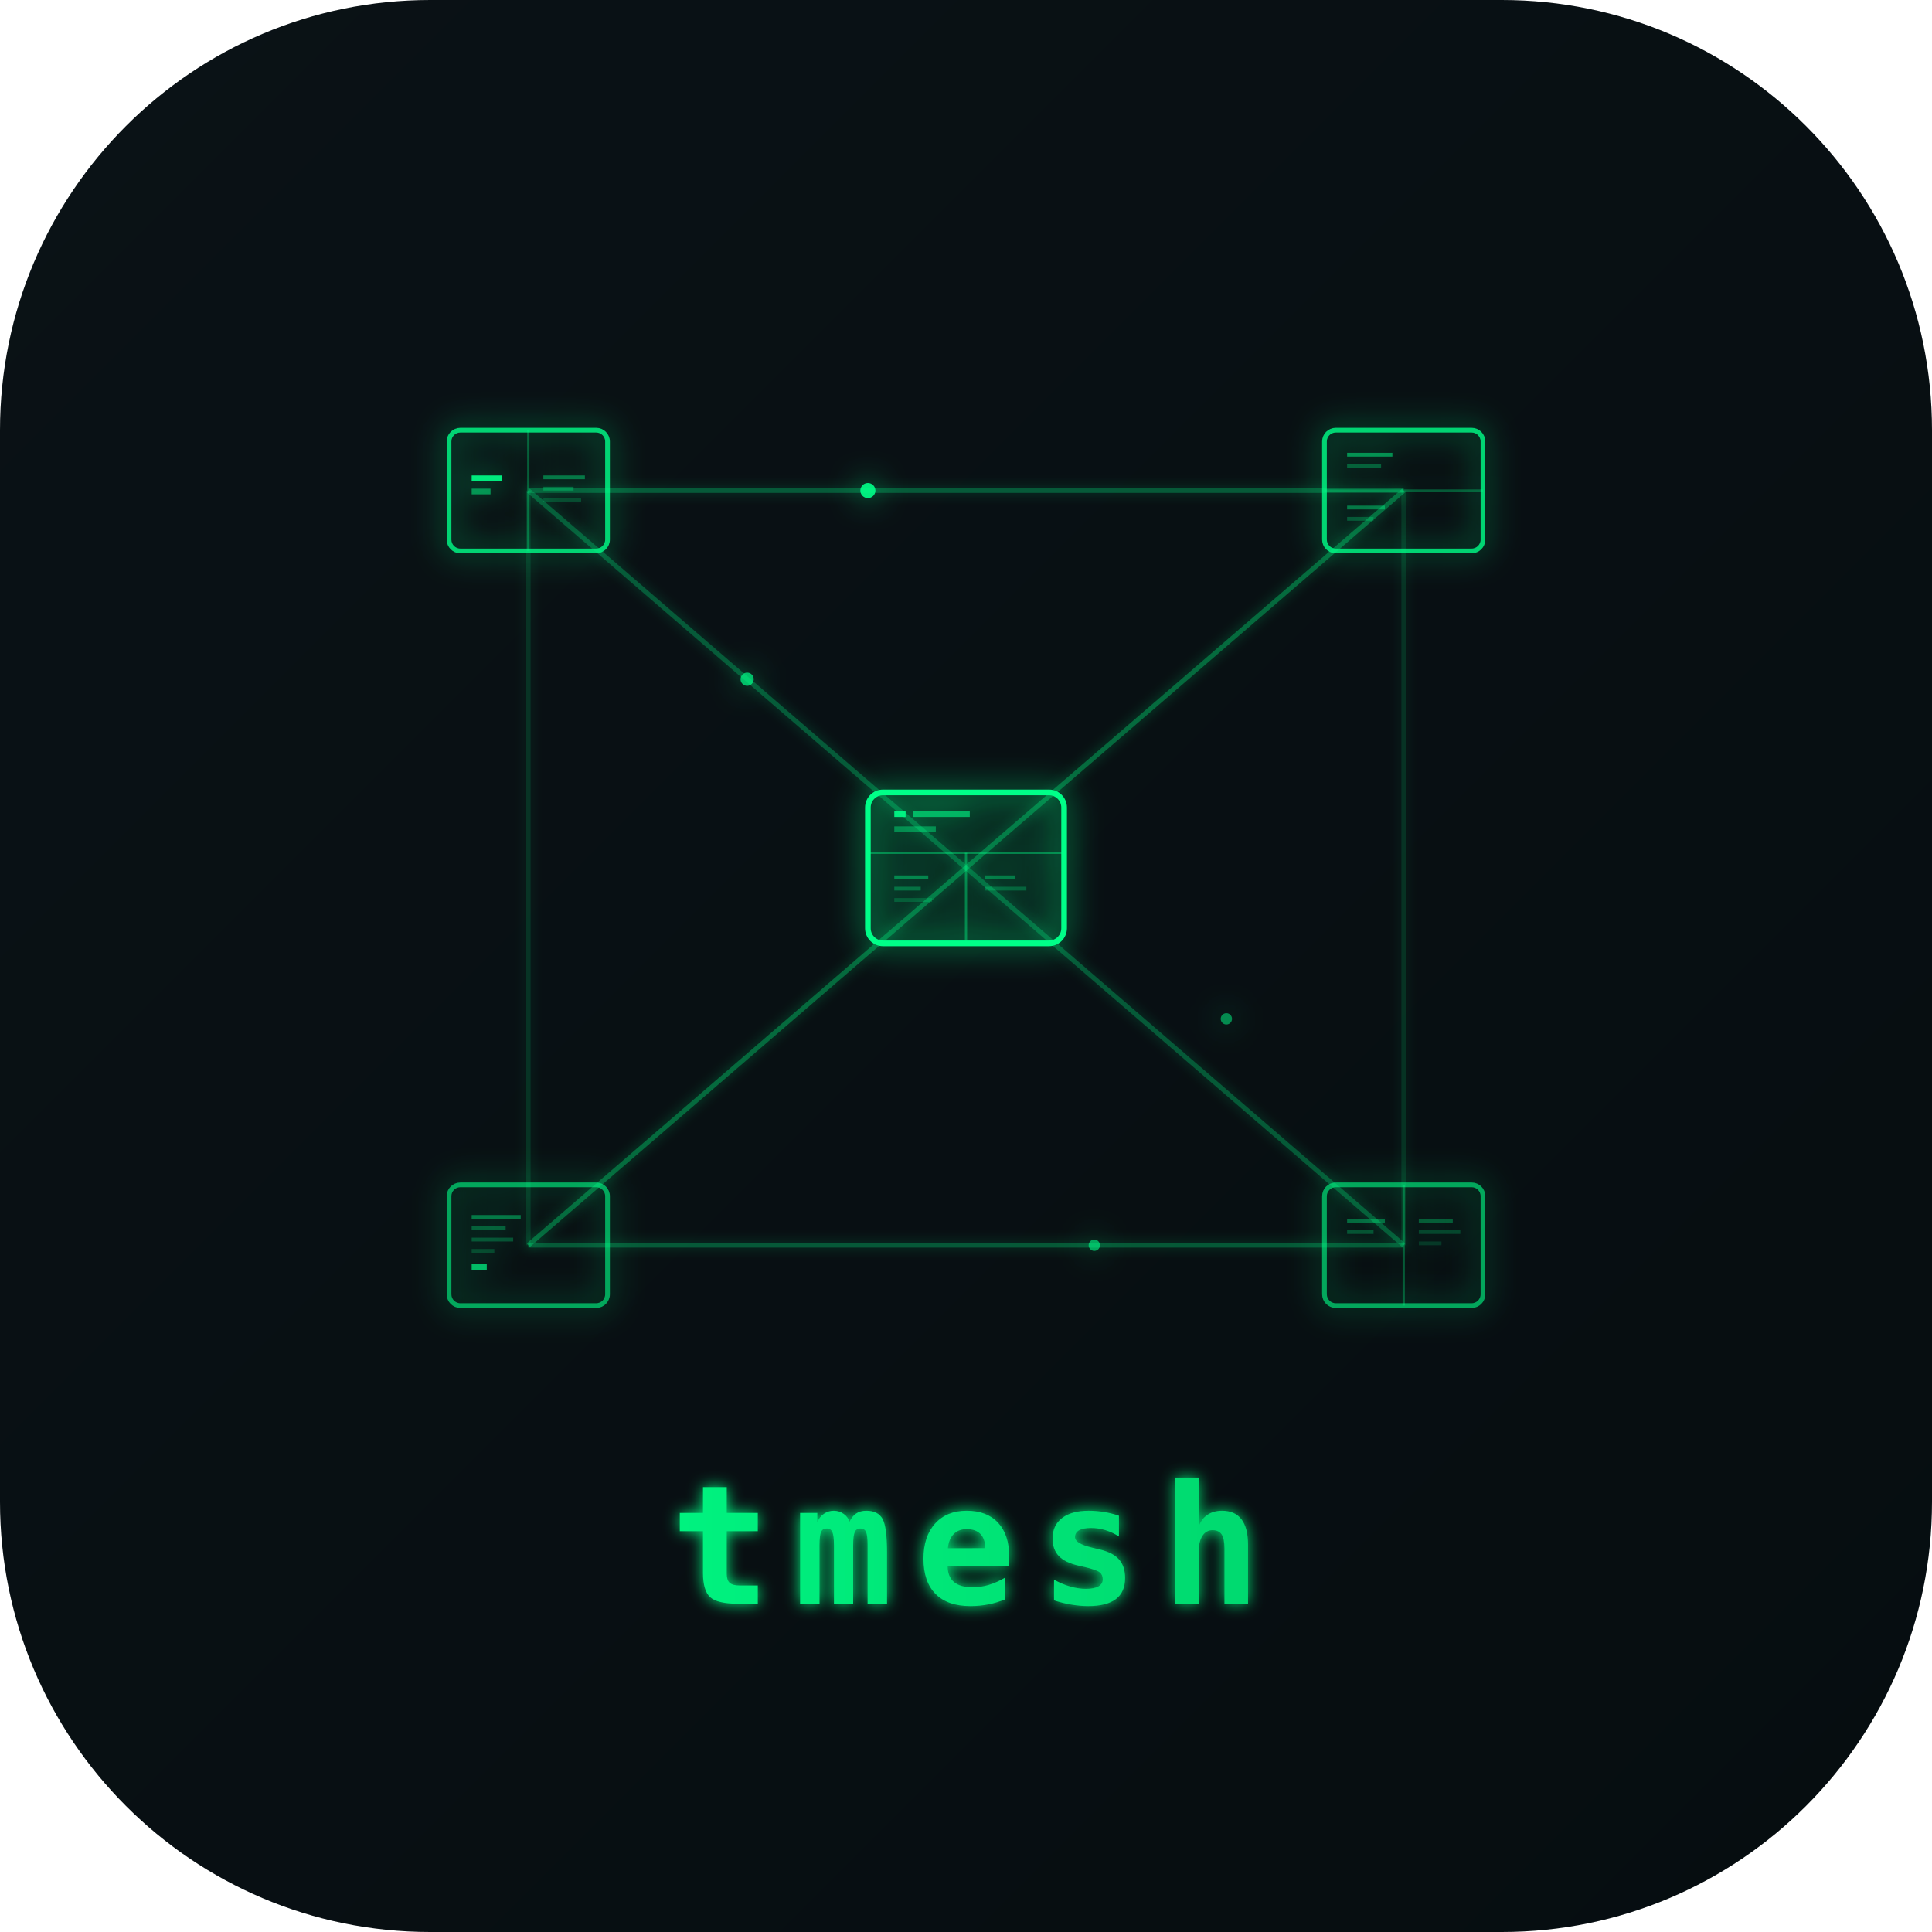
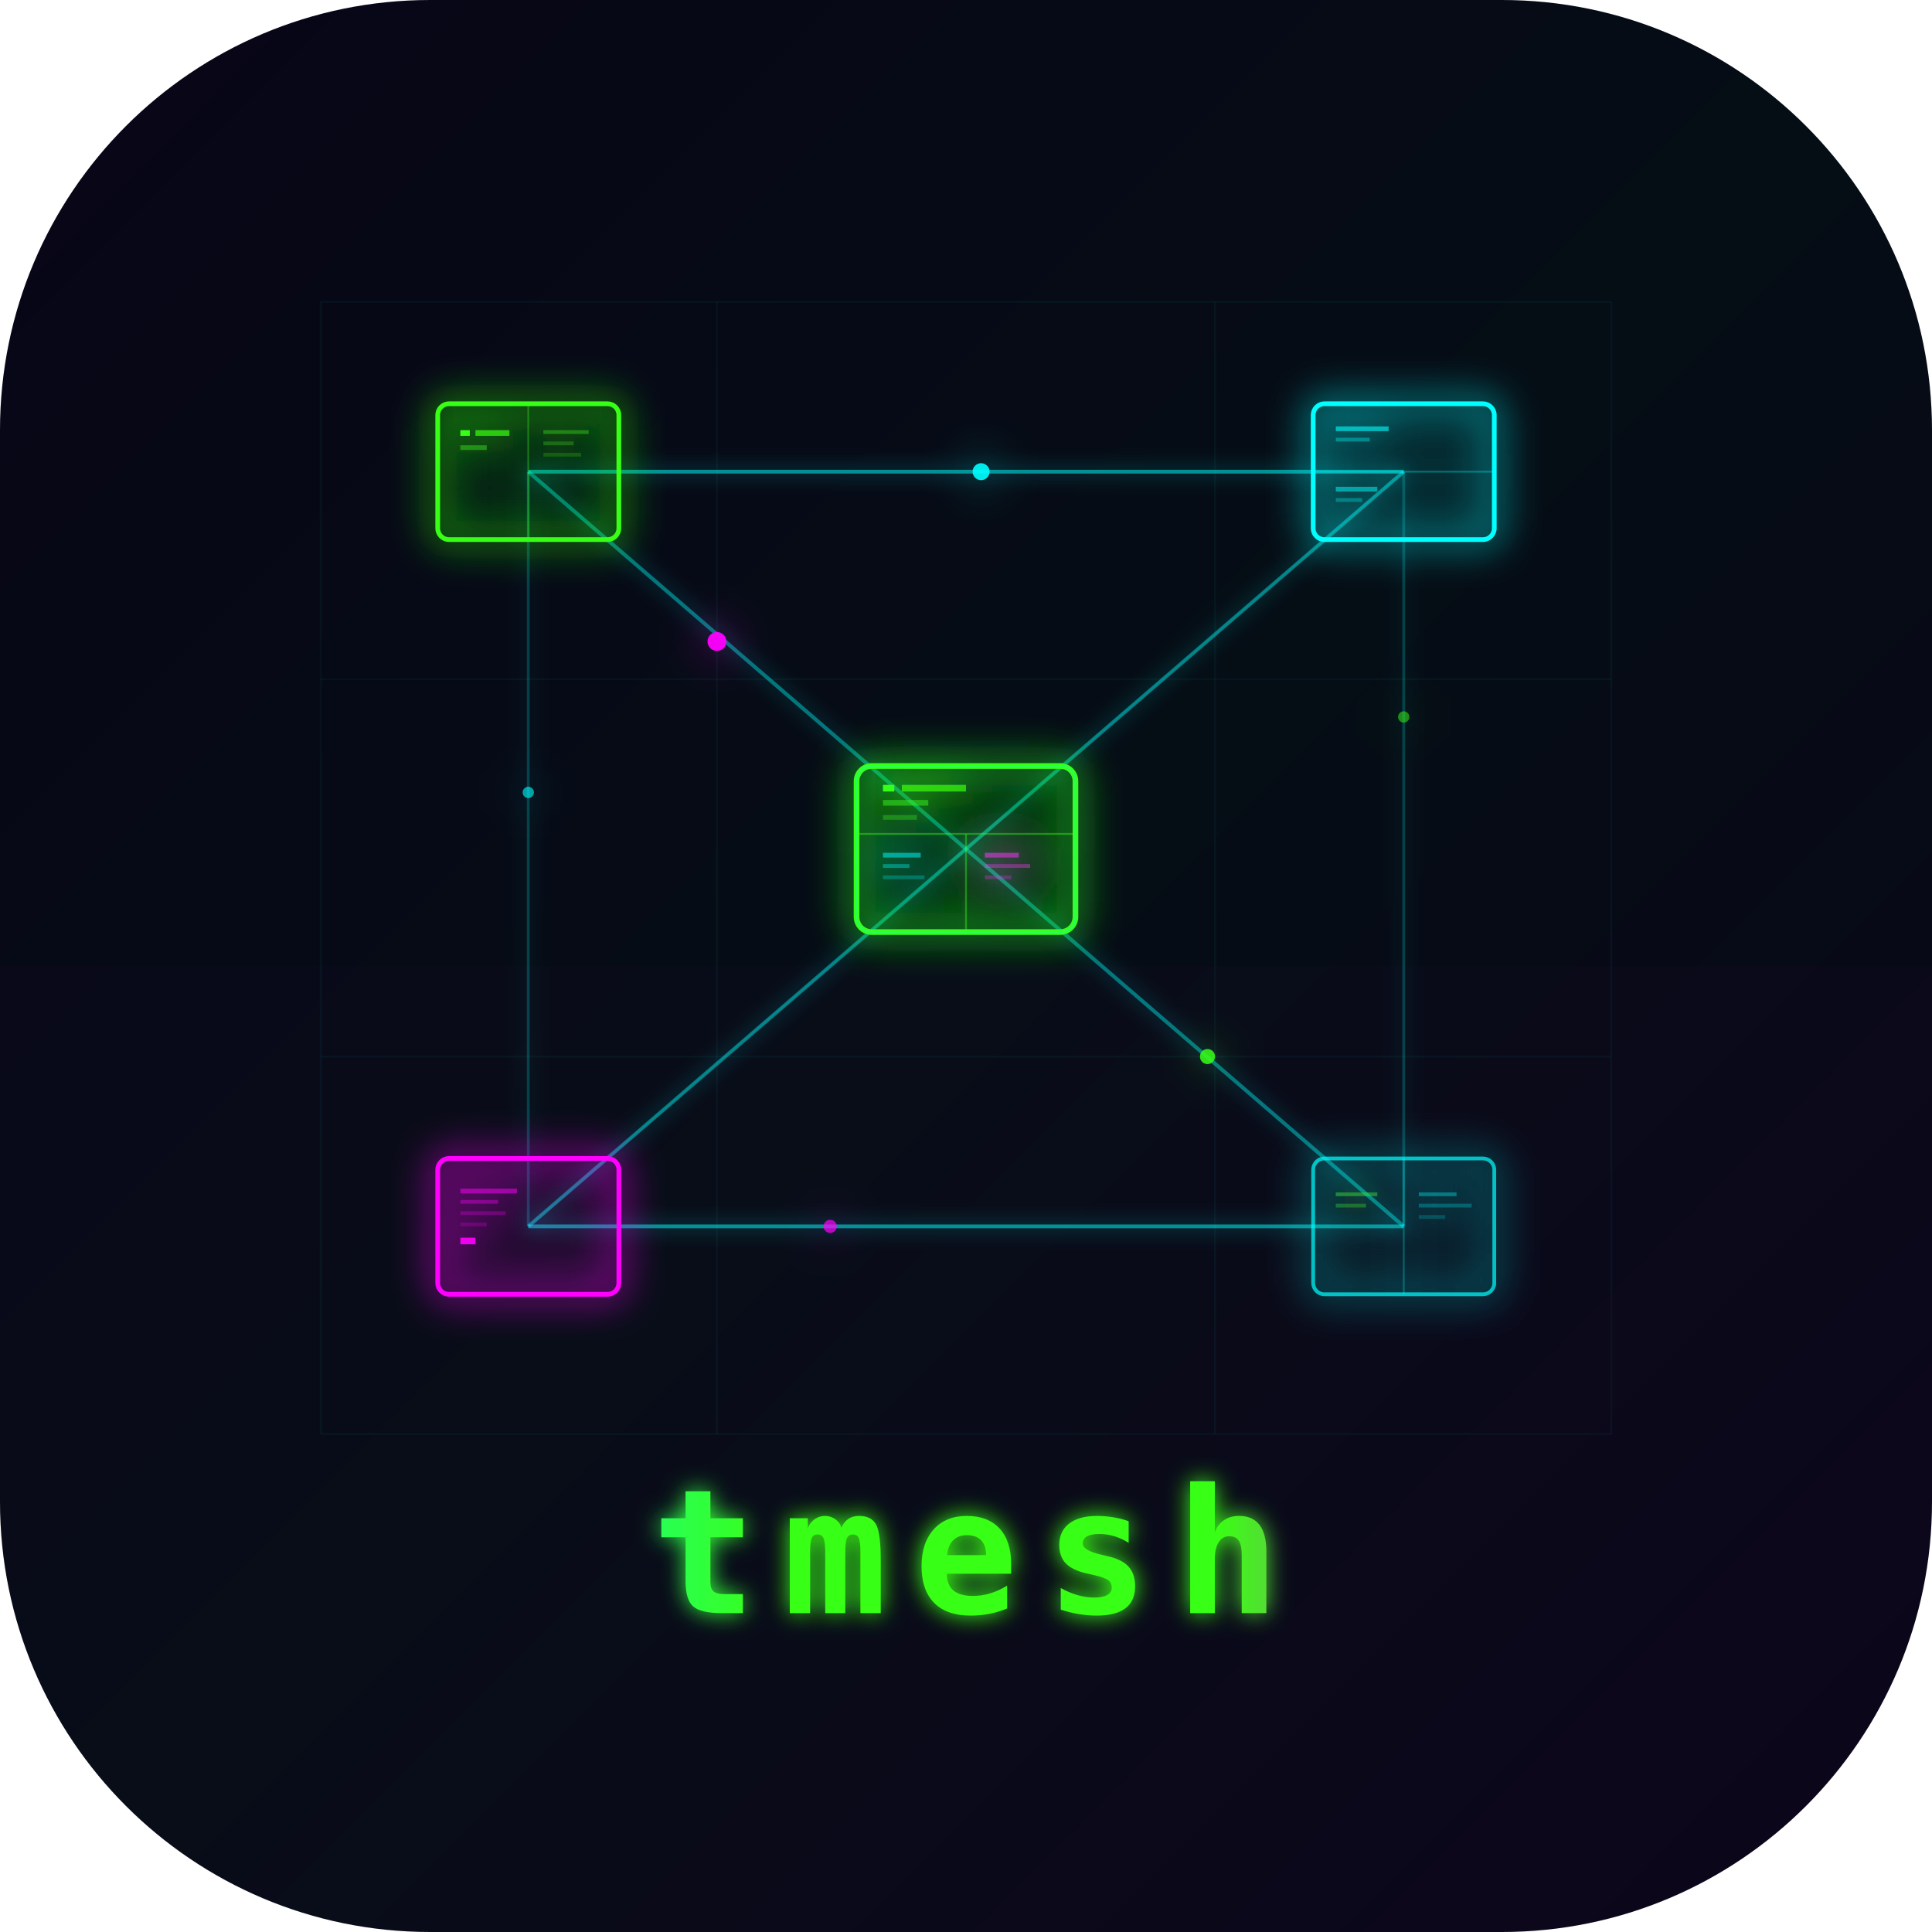
<svg xmlns="http://www.w3.org/2000/svg" viewBox="0 0 1024 1024">
  <defs>
    <linearGradient id="bg" x1="0" y1="0" x2="1" y2="1">
-       <stop offset="0%" stop-color="#0a0f14" />
-       <stop offset="100%" stop-color="#060a0e" />
+       <stop offset="0%" stop-color="#080012" />
+       <stop offset="50%" stop-color="#050810" />
+       <stop offset="100%" stop-color="#0a0014" />
    </linearGradient>
-     <linearGradient id="green" x1="0" y1="0" x2="1" y2="1">
-       <stop offset="0%" stop-color="#00ff88" />
-       <stop offset="50%" stop-color="#00cc66" />
-       <stop offset="100%" stop-color="#00ff88" />
+     <linearGradient id="neon-green" x1="0" y1="0" x2="1" y2="1">
+       <stop offset="0%" stop-color="#39FF14" />
+       <stop offset="100%" stop-color="#00FF66" />
    </linearGradient>
-     <linearGradient id="mesh-line" x1="0" y1="0" x2="1" y2="1">
-       <stop offset="0%" stop-color="#00ff8855" />
-       <stop offset="100%" stop-color="#00cc6644" />
+     <linearGradient id="neon-cyan" x1="0" y1="0" x2="1" y2="1">
+       <stop offset="0%" stop-color="#00FFFF" />
+       <stop offset="100%" stop-color="#00E5FF" />
    </linearGradient>
-     <filter id="glow" x="-50%" y="-50%" width="200%" height="200%">
-       <feGaussianBlur stdDeviation="8" result="b" />
+     <linearGradient id="neon-pink" x1="0" y1="0" x2="1" y2="1">
+       <stop offset="0%" stop-color="#FF00FF" />
+       <stop offset="100%" stop-color="#FF1493" />
+     </linearGradient>
+     <linearGradient id="text-grad" x1="180" y1="0" x2="844" y2="0" gradientUnits="userSpaceOnUse">
+       <stop offset="0%" stop-color="#00FFFF" />
+       <stop offset="35%" stop-color="#39FF14" />
+       <stop offset="70%" stop-color="#39FF14" />
+       <stop offset="100%" stop-color="#FF00FF" />
+     </linearGradient>
+     <filter id="glow" x="-80%" y="-80%" width="260%" height="260%">
+       <feGaussianBlur stdDeviation="10" result="b" />
+       <feColorMatrix in="b" type="saturate" values="2" result="sat" />
+       <feMerge>
+         <feMergeNode in="sat" />
+         <feMergeNode in="b" />
+         <feMergeNode in="SourceGraphic" />
+       </feMerge>
+     </filter>
+     <filter id="cyan-glow" x="-60%" y="-60%" width="220%" height="220%">
+       <feGaussianBlur stdDeviation="5" result="b" />
      <feMerge>
        <feMergeNode in="b" />
        <feMergeNode in="SourceGraphic" />
      </feMerge>
    </filter>
-     <filter id="line-glow" x="-50%" y="-50%" width="200%" height="200%">
-       <feGaussianBlur stdDeviation="3" result="b" />
+     <filter id="pink-glow" x="-80%" y="-80%" width="260%" height="260%">
+       <feGaussianBlur stdDeviation="12" result="b" />
      <feMerge>
        <feMergeNode in="b" />
        <feMergeNode in="SourceGraphic" />
      </feMerge>
    </filter>
-     <filter id="text-glow" x="-20%" y="-20%" width="140%" height="140%">
-       <feGaussianBlur stdDeviation="4" result="b" />
+     <filter id="text-glow" x="-30%" y="-30%" width="160%" height="160%">
+       <feGaussianBlur stdDeviation="6" result="b" />
      <feMerge>
        <feMergeNode in="b" />
        <feMergeNode in="SourceGraphic" />
      </feMerge>
    </filter>
-     <linearGradient id="tg" x1="200" y1="0" x2="824" y2="0" gradientUnits="userSpaceOnUse">
-       <stop offset="0%" stop-color="#00ff88" />
-       <stop offset="100%" stop-color="#00cc66" />
-     </linearGradient>
    <clipPath id="squircle">
      <rect x="0" y="0" width="1024" height="1024" rx="228" />
    </clipPath>
  </defs>
  <g clip-path="url(#squircle)">
    <rect width="1024" height="1024" fill="url(#bg)" />
-     <rect width="1024" height="1024" fill="rgba(0,255,136,0.015)" />
+     <rect width="1024" height="1024" fill="rgba(0,255,255,0.02)" />
+     <rect x="0" y="512" width="1024" height="512" fill="rgba(255,0,255,0.015)" />
+   </g>
+   <g clip-path="url(#squircle)" stroke="#00FFFF" stroke-opacity="0.04" stroke-width="1" fill="none">
+     <line x1="170" y1="160" x2="854" y2="160" />
+     <line x1="170" y1="360" x2="854" y2="360" />
+     <line x1="170" y1="560" x2="854" y2="560" />
+     <line x1="170" y1="760" x2="854" y2="760" />
+     <line x1="170" y1="160" x2="170" y2="760" />
+     <line x1="380" y1="160" x2="380" y2="760" />
+     <line x1="644" y1="160" x2="644" y2="760" />
+     <line x1="854" y1="160" x2="854" y2="760" />
  </g>
  <g clip-path="url(#squircle)">
-     <g filter="url(#line-glow)" stroke="#00ff88" stroke-opacity="0.25" stroke-width="2.5" fill="none">
-       <line x1="280" y1="260" x2="744" y2="260" />
-       <line x1="280" y1="260" x2="512" y2="460" />
-       <line x1="744" y1="260" x2="512" y2="460" />
-       <line x1="512" y1="460" x2="280" y2="660" />
-       <line x1="512" y1="460" x2="744" y2="660" />
-       <line x1="280" y1="660" x2="744" y2="660" />
-       <line x1="280" y1="260" x2="280" y2="660" stroke-opacity="0.12" />
-       <line x1="744" y1="260" x2="744" y2="660" stroke-opacity="0.12" />
-       <line x1="280" y1="660" x2="744" y2="260" stroke-opacity="0.08" />
+     <g filter="url(#cyan-glow)" stroke="#00FFFF" fill="none">
+       <line x1="280" y1="250" x2="744" y2="250" stroke-width="2" stroke-opacity="0.5" />
+       <line x1="280" y1="250" x2="512" y2="450" stroke-width="2" stroke-opacity="0.4" />
+       <line x1="744" y1="250" x2="512" y2="450" stroke-width="2" stroke-opacity="0.4" />
+       <line x1="512" y1="450" x2="280" y2="650" stroke-width="2" stroke-opacity="0.4" />
+       <line x1="512" y1="450" x2="744" y2="650" stroke-width="2" stroke-opacity="0.4" />
+       <line x1="280" y1="650" x2="744" y2="650" stroke-width="2" stroke-opacity="0.5" />
+       <line x1="280" y1="250" x2="280" y2="650" stroke-width="1.5" stroke-opacity="0.2" />
+       <line x1="744" y1="250" x2="744" y2="650" stroke-width="1.5" stroke-opacity="0.2" />
+       <line x1="280" y1="650" x2="744" y2="250" stroke-width="1" stroke-opacity="0.12" />
    </g>
  </g>
  <g clip-path="url(#squircle)">
    <g filter="url(#glow)">
-       <g transform="translate(280, 260)">
-         <rect x="-42" y="-32" width="84" height="64" rx="6" fill="none" stroke="#00ff88" stroke-width="2.5" stroke-opacity="0.8" />
-         <line x1="0" y1="-32" x2="0" y2="32" stroke="#00ff88" stroke-width="1.2" stroke-opacity="0.3" />
-         <rect x="-30" y="-8" width="16" height="3" fill="#00ff88" fill-opacity="0.9" />
-         <rect x="-30" y="-1" width="10" height="3" fill="#00ff88" fill-opacity="0.5" />
-         <rect x="8" y="-8" width="22" height="2" fill="#00ff88" fill-opacity="0.4" />
-         <rect x="8" y="-2" width="16" height="2" fill="#00ff88" fill-opacity="0.3" />
-         <rect x="8" y="4" width="20" height="2" fill="#00ff88" fill-opacity="0.2" />
+       <g transform="translate(280, 250)">
+         <rect x="-48" y="-36" width="96" height="72" rx="6" fill="rgba(57,255,20,0.04)" stroke="#39FF14" stroke-width="2.5" />
+         <line x1="0" y1="-36" x2="0" y2="36" stroke="#39FF14" stroke-width="1" stroke-opacity="0.3" />
+         <rect x="-36" y="-22" width="5" height="3" fill="#39FF14" fill-opacity="1" />
+         <rect x="-28" y="-22" width="18" height="3" fill="#39FF14" fill-opacity="0.7" />
+         <rect x="-36" y="-14" width="14" height="2.5" fill="#39FF14" fill-opacity="0.4" />
+         <rect x="8" y="-22" width="24" height="2" fill="#39FF14" fill-opacity="0.35" />
+         <rect x="8" y="-16" width="16" height="2" fill="#39FF14" fill-opacity="0.25" />
+         <rect x="8" y="-10" width="20" height="2" fill="#39FF14" fill-opacity="0.2" />
      </g>
-       <g transform="translate(744, 260)">
-         <rect x="-42" y="-32" width="84" height="64" rx="6" fill="none" stroke="#00ff88" stroke-width="2.5" stroke-opacity="0.8" />
-         <line x1="-42" y1="0" x2="42" y2="0" stroke="#00ff88" stroke-width="1.2" stroke-opacity="0.3" />
-         <rect x="-30" y="-20" width="24" height="2" fill="#00ff88" fill-opacity="0.5" />
-         <rect x="-30" y="-14" width="18" height="2" fill="#00ff88" fill-opacity="0.3" />
-         <rect x="-30" y="8" width="20" height="2" fill="#00ff88" fill-opacity="0.4" />
-         <rect x="-30" y="14" width="14" height="2" fill="#00ff88" fill-opacity="0.25" />
+       <g transform="translate(744, 250)">
+         <rect x="-48" y="-36" width="96" height="72" rx="6" fill="rgba(0,255,255,0.04)" stroke="#00FFFF" stroke-width="2.5" />
+         <line x1="-48" y1="0" x2="48" y2="0" stroke="#00FFFF" stroke-width="1" stroke-opacity="0.3" />
+         <rect x="-36" y="-24" width="28" height="2.5" fill="#00FFFF" fill-opacity="0.6" />
+         <rect x="-36" y="-18" width="18" height="2" fill="#00FFFF" fill-opacity="0.35" />
+         <rect x="-36" y="8" width="22" height="2.5" fill="#00FFFF" fill-opacity="0.5" />
+         <rect x="-36" y="14" width="14" height="2" fill="#00FFFF" fill-opacity="0.3" />
      </g>
-       <g transform="translate(512, 460)">
-         <rect x="-52" y="-40" width="104" height="80" rx="8" fill="rgba(0,255,136,0.06)" stroke="#00ff88" stroke-width="3" stroke-opacity="1" />
-         <line x1="-52" y1="-8" x2="52" y2="-8" stroke="#00ff88" stroke-width="1.2" stroke-opacity="0.4" />
-         <line x1="0" y1="-8" x2="0" y2="40" stroke="#00ff88" stroke-width="1.2" stroke-opacity="0.4" />
-         <rect x="-38" y="-30" width="6" height="3" fill="#00ff88" fill-opacity="0.9" />
-         <rect x="-28" y="-30" width="30" height="3" fill="#00ff88" fill-opacity="0.6" />
-         <rect x="-38" y="-22" width="22" height="3" fill="#00ff88" fill-opacity="0.4" />
-         <rect x="-38" y="4" width="18" height="2" fill="#00ff88" fill-opacity="0.4" />
-         <rect x="-38" y="10" width="14" height="2" fill="#00ff88" fill-opacity="0.3" />
-         <rect x="-38" y="16" width="20" height="2" fill="#00ff88" fill-opacity="0.2" />
-         <rect x="10" y="4" width="16" height="2" fill="#00ff88" fill-opacity="0.35" />
-         <rect x="10" y="10" width="22" height="2" fill="#00ff88" fill-opacity="0.25" />
+       <g transform="translate(512, 450)">
+         <rect x="-58" y="-44" width="116" height="88" rx="8" fill="rgba(57,255,20,0.06)" stroke="#39FF14" stroke-width="3" />
+         <rect x="-58" y="-44" width="116" height="88" rx="8" fill="none" stroke="#00FFFF" stroke-width="1" stroke-opacity="0.3" />
+         <line x1="-58" y1="-8" x2="58" y2="-8" stroke="#39FF14" stroke-width="1" stroke-opacity="0.4" />
+         <line x1="0" y1="-8" x2="0" y2="44" stroke="#39FF14" stroke-width="1" stroke-opacity="0.4" />
+         <rect x="-44" y="-34" width="6" height="3.5" fill="#39FF14" />
+         <rect x="-34" y="-34" width="34" height="3.5" fill="#39FF14" fill-opacity="0.7" />
+         <rect x="-44" y="-26" width="24" height="3" fill="#39FF14" fill-opacity="0.45" />
+         <rect x="-44" y="-18" width="18" height="2.5" fill="#39FF14" fill-opacity="0.3" />
+         <rect x="-44" y="2" width="20" height="2.5" fill="#00FFFF" fill-opacity="0.5" />
+         <rect x="-44" y="8" width="14" height="2" fill="#00FFFF" fill-opacity="0.35" />
+         <rect x="-44" y="14" width="22" height="2" fill="#00FFFF" fill-opacity="0.25" />
+         <rect x="10" y="2" width="18" height="2.5" fill="#FF00FF" fill-opacity="0.5" />
+         <rect x="10" y="8" width="24" height="2" fill="#FF00FF" fill-opacity="0.35" />
+         <rect x="10" y="14" width="14" height="2" fill="#FF00FF" fill-opacity="0.25" />
      </g>
-       <g transform="translate(280, 660)">
-         <rect x="-42" y="-32" width="84" height="64" rx="6" fill="none" stroke="#00ff88" stroke-width="2.5" stroke-opacity="0.6" />
-         <rect x="-30" y="-16" width="26" height="2" fill="#00ff88" fill-opacity="0.4" />
-         <rect x="-30" y="-10" width="18" height="2" fill="#00ff88" fill-opacity="0.3" />
-         <rect x="-30" y="-4" width="22" height="2" fill="#00ff88" fill-opacity="0.25" />
-         <rect x="-30" y="2" width="12" height="2" fill="#00ff88" fill-opacity="0.2" />
-         <rect x="-30" y="10" width="8" height="3" fill="#00ff88" fill-opacity="0.7" />
+       <g transform="translate(280, 650)">
+         <rect x="-48" y="-36" width="96" height="72" rx="6" fill="rgba(255,0,255,0.04)" stroke="#FF00FF" stroke-width="2.5" />
+         <rect x="-36" y="-20" width="30" height="2.5" fill="#FF00FF" fill-opacity="0.5" />
+         <rect x="-36" y="-14" width="20" height="2" fill="#FF00FF" fill-opacity="0.35" />
+         <rect x="-36" y="-8" width="24" height="2" fill="#FF00FF" fill-opacity="0.25" />
+         <rect x="-36" y="-2" width="14" height="2" fill="#FF00FF" fill-opacity="0.2" />
+         <rect x="-36" y="6" width="8" height="3.5" fill="#FF00FF" fill-opacity="0.9" />
      </g>
-       <g transform="translate(744, 660)">
-         <rect x="-42" y="-32" width="84" height="64" rx="6" fill="none" stroke="#00ff88" stroke-width="2.5" stroke-opacity="0.6" />
-         <line x1="0" y1="-32" x2="0" y2="32" stroke="#00ff88" stroke-width="1.2" stroke-opacity="0.3" />
-         <rect x="-30" y="-14" width="20" height="2" fill="#00ff88" fill-opacity="0.35" />
-         <rect x="-30" y="-8" width="14" height="2" fill="#00ff88" fill-opacity="0.25" />
-         <rect x="8" y="-14" width="18" height="2" fill="#00ff88" fill-opacity="0.3" />
-         <rect x="8" y="-8" width="22" height="2" fill="#00ff88" fill-opacity="0.2" />
-         <rect x="8" y="-2" width="12" height="2" fill="#00ff88" fill-opacity="0.15" />
+       <g transform="translate(744, 650)">
+         <rect x="-48" y="-36" width="96" height="72" rx="6" fill="rgba(0,255,255,0.03)" stroke="#00FFFF" stroke-width="2" stroke-opacity="0.7" />
+         <line x1="0" y1="-36" x2="0" y2="36" stroke="#00FFFF" stroke-width="1" stroke-opacity="0.25" />
+         <rect x="-36" y="-18" width="22" height="2" fill="#39FF14" fill-opacity="0.4" />
+         <rect x="-36" y="-12" width="16" height="2" fill="#39FF14" fill-opacity="0.3" />
+         <rect x="8" y="-18" width="20" height="2" fill="#00FFFF" fill-opacity="0.35" />
+         <rect x="8" y="-12" width="28" height="2" fill="#00FFFF" fill-opacity="0.25" />
+         <rect x="8" y="-6" width="14" height="2" fill="#00FFFF" fill-opacity="0.18" />
      </g>
    </g>
  </g>
  <g clip-path="url(#squircle)">
-     <g filter="url(#glow)">
-       <circle cx="460" cy="260" r="4" fill="#00ff88" fill-opacity="0.9" />
-       <circle cx="396" cy="360" r="3.5" fill="#00ff88" fill-opacity="0.7" />
-       <circle cx="580" cy="660" r="3" fill="#00ff88" fill-opacity="0.6" />
-       <circle cx="650" cy="540" r="3" fill="#00ff88" fill-opacity="0.5" />
+     <g filter="url(#pink-glow)">
+       <circle cx="380" cy="340" r="5" fill="#FF00FF" fill-opacity="0.95" />
+       <circle cx="520" cy="250" r="4.5" fill="#00FFFF" fill-opacity="0.9" />
+       <circle cx="640" cy="560" r="4" fill="#39FF14" fill-opacity="0.85" />
+       <circle cx="440" cy="650" r="3.5" fill="#FF00FF" fill-opacity="0.7" />
+       <circle cx="280" cy="420" r="3" fill="#00FFFF" fill-opacity="0.6" />
+       <circle cx="744" cy="380" r="3" fill="#39FF14" fill-opacity="0.5" />
    </g>
  </g>
  <g clip-path="url(#squircle)">
-     <text x="512" y="850" text-anchor="middle" font-family="'SF Mono', 'JetBrains Mono', 'Fira Code', monospace" font-weight="600" font-size="88" letter-spacing="12" fill="url(#tg)" filter="url(#text-glow)">tmesh</text>
+     <text x="512" y="855" text-anchor="middle" font-family="'SF Mono', 'JetBrains Mono', 'Fira Code', 'Cascadia Code', 'Consolas', monospace" font-weight="700" font-size="92" letter-spacing="14" fill="url(#text-grad)" filter="url(#text-glow)">tmesh</text>
  </g>
</svg>
